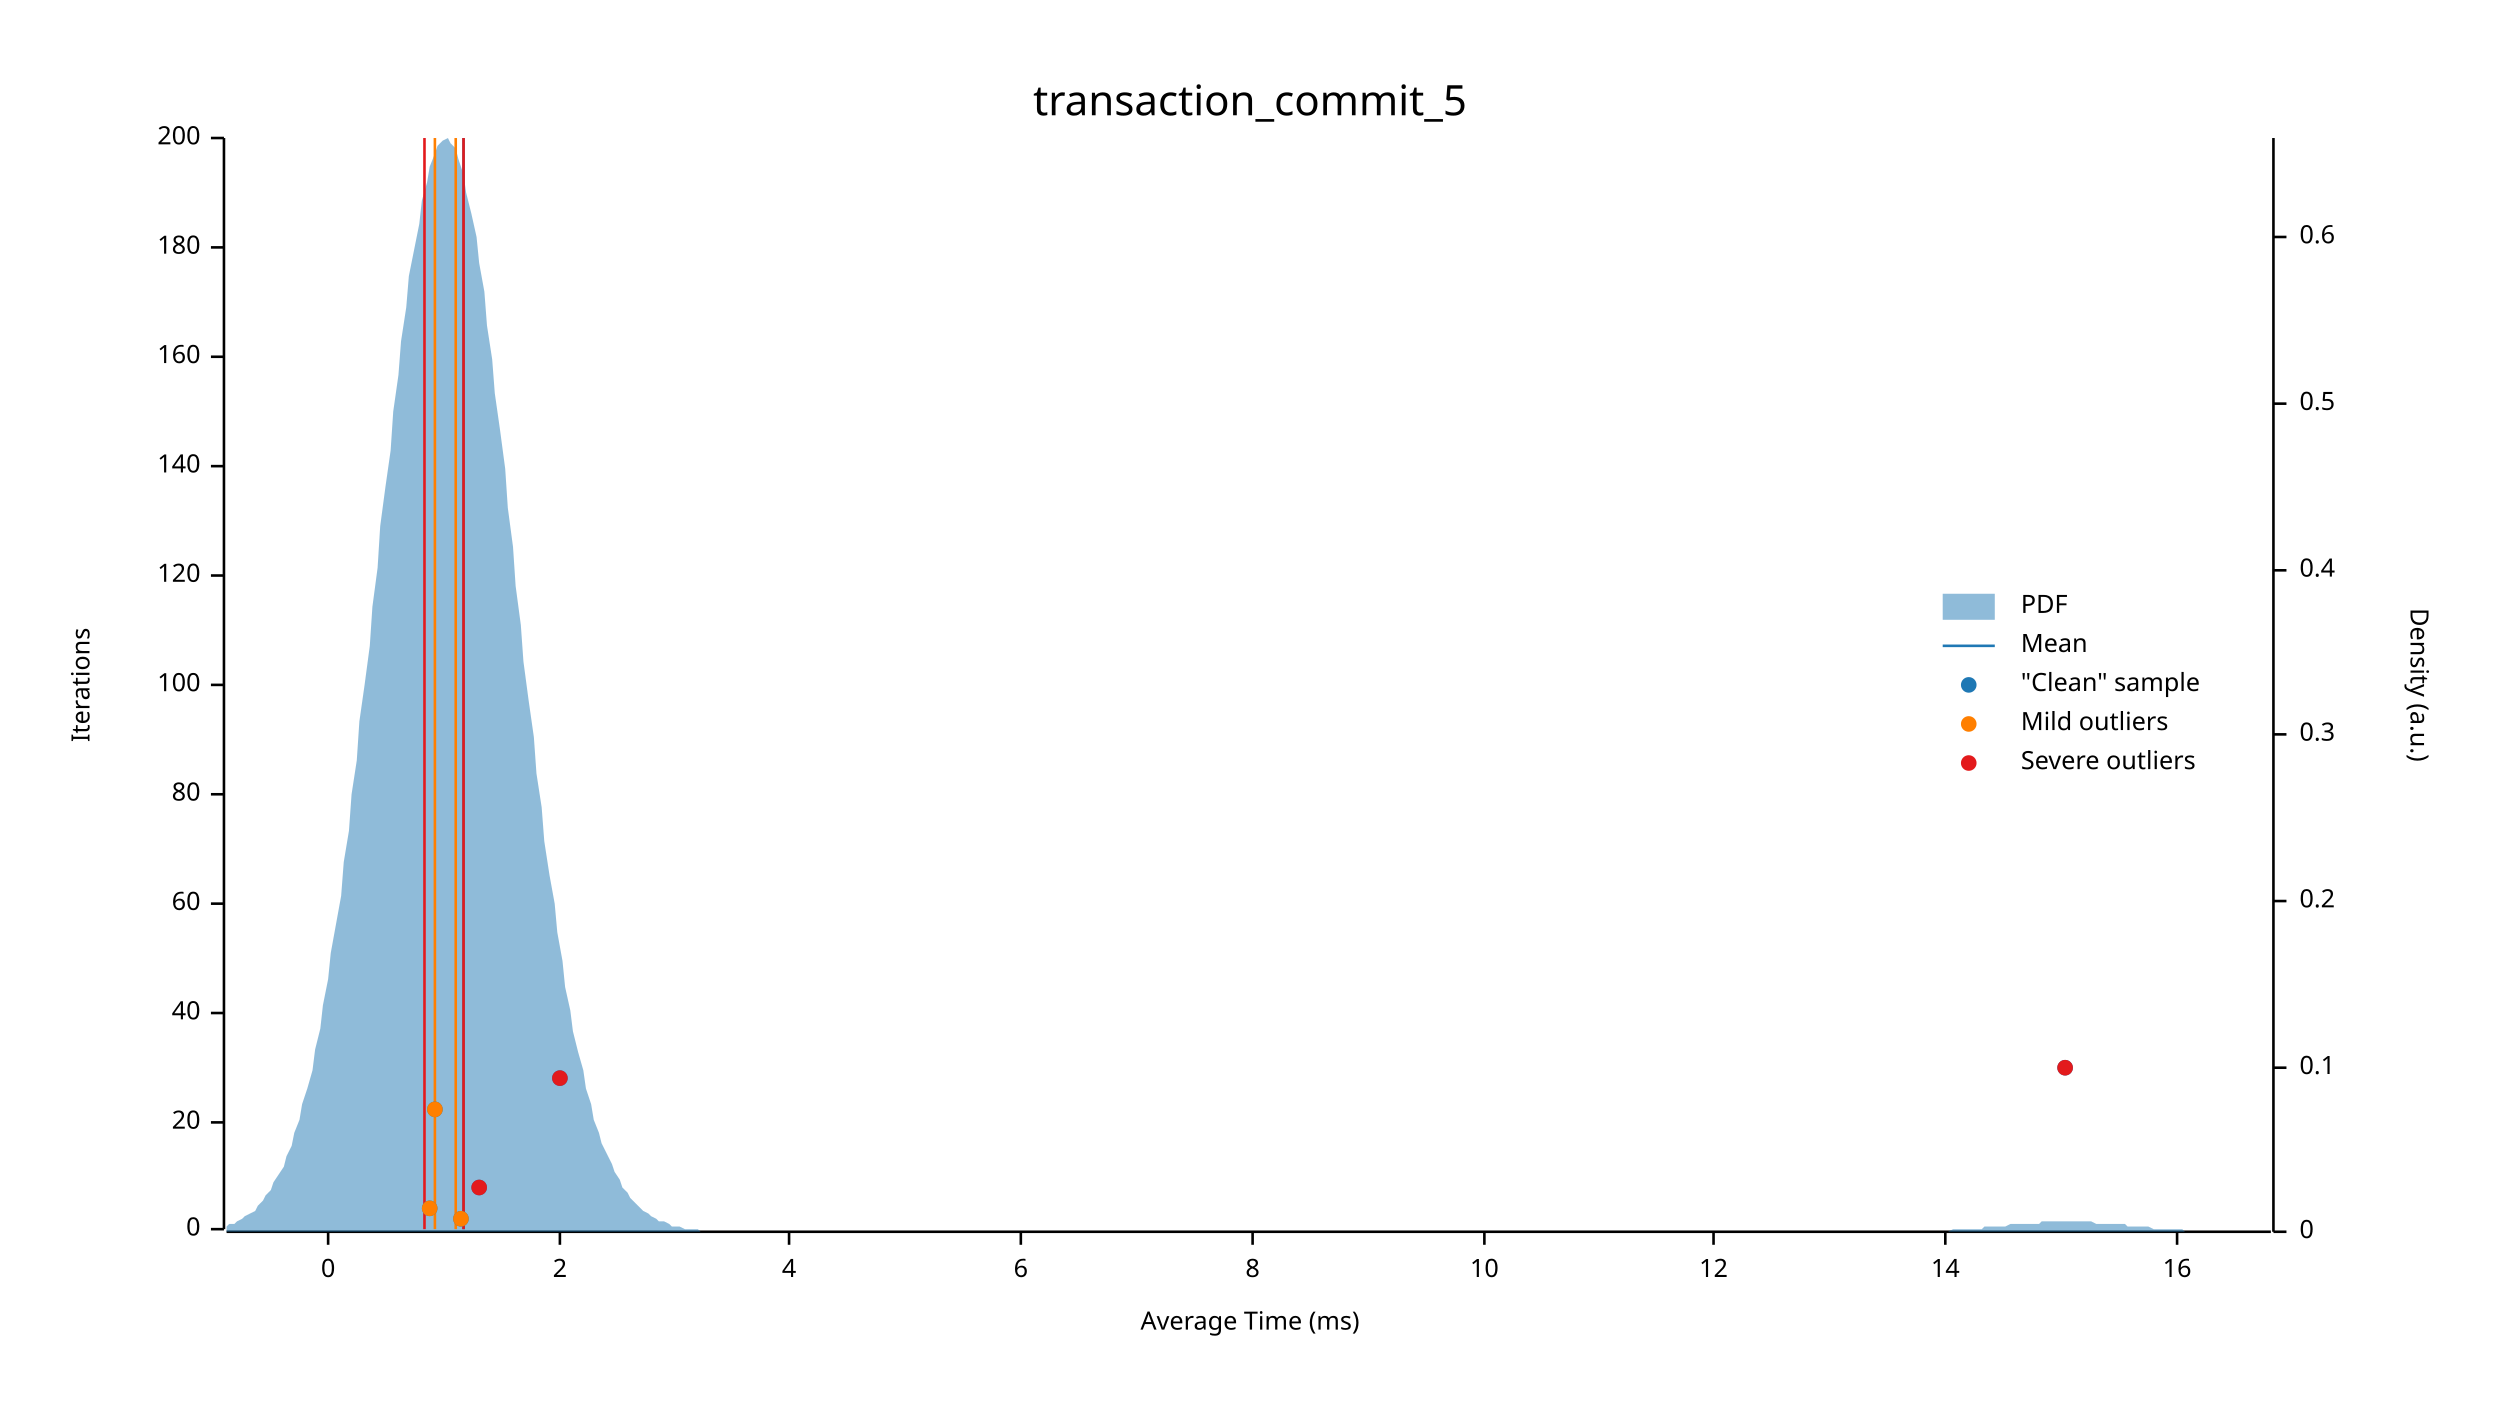
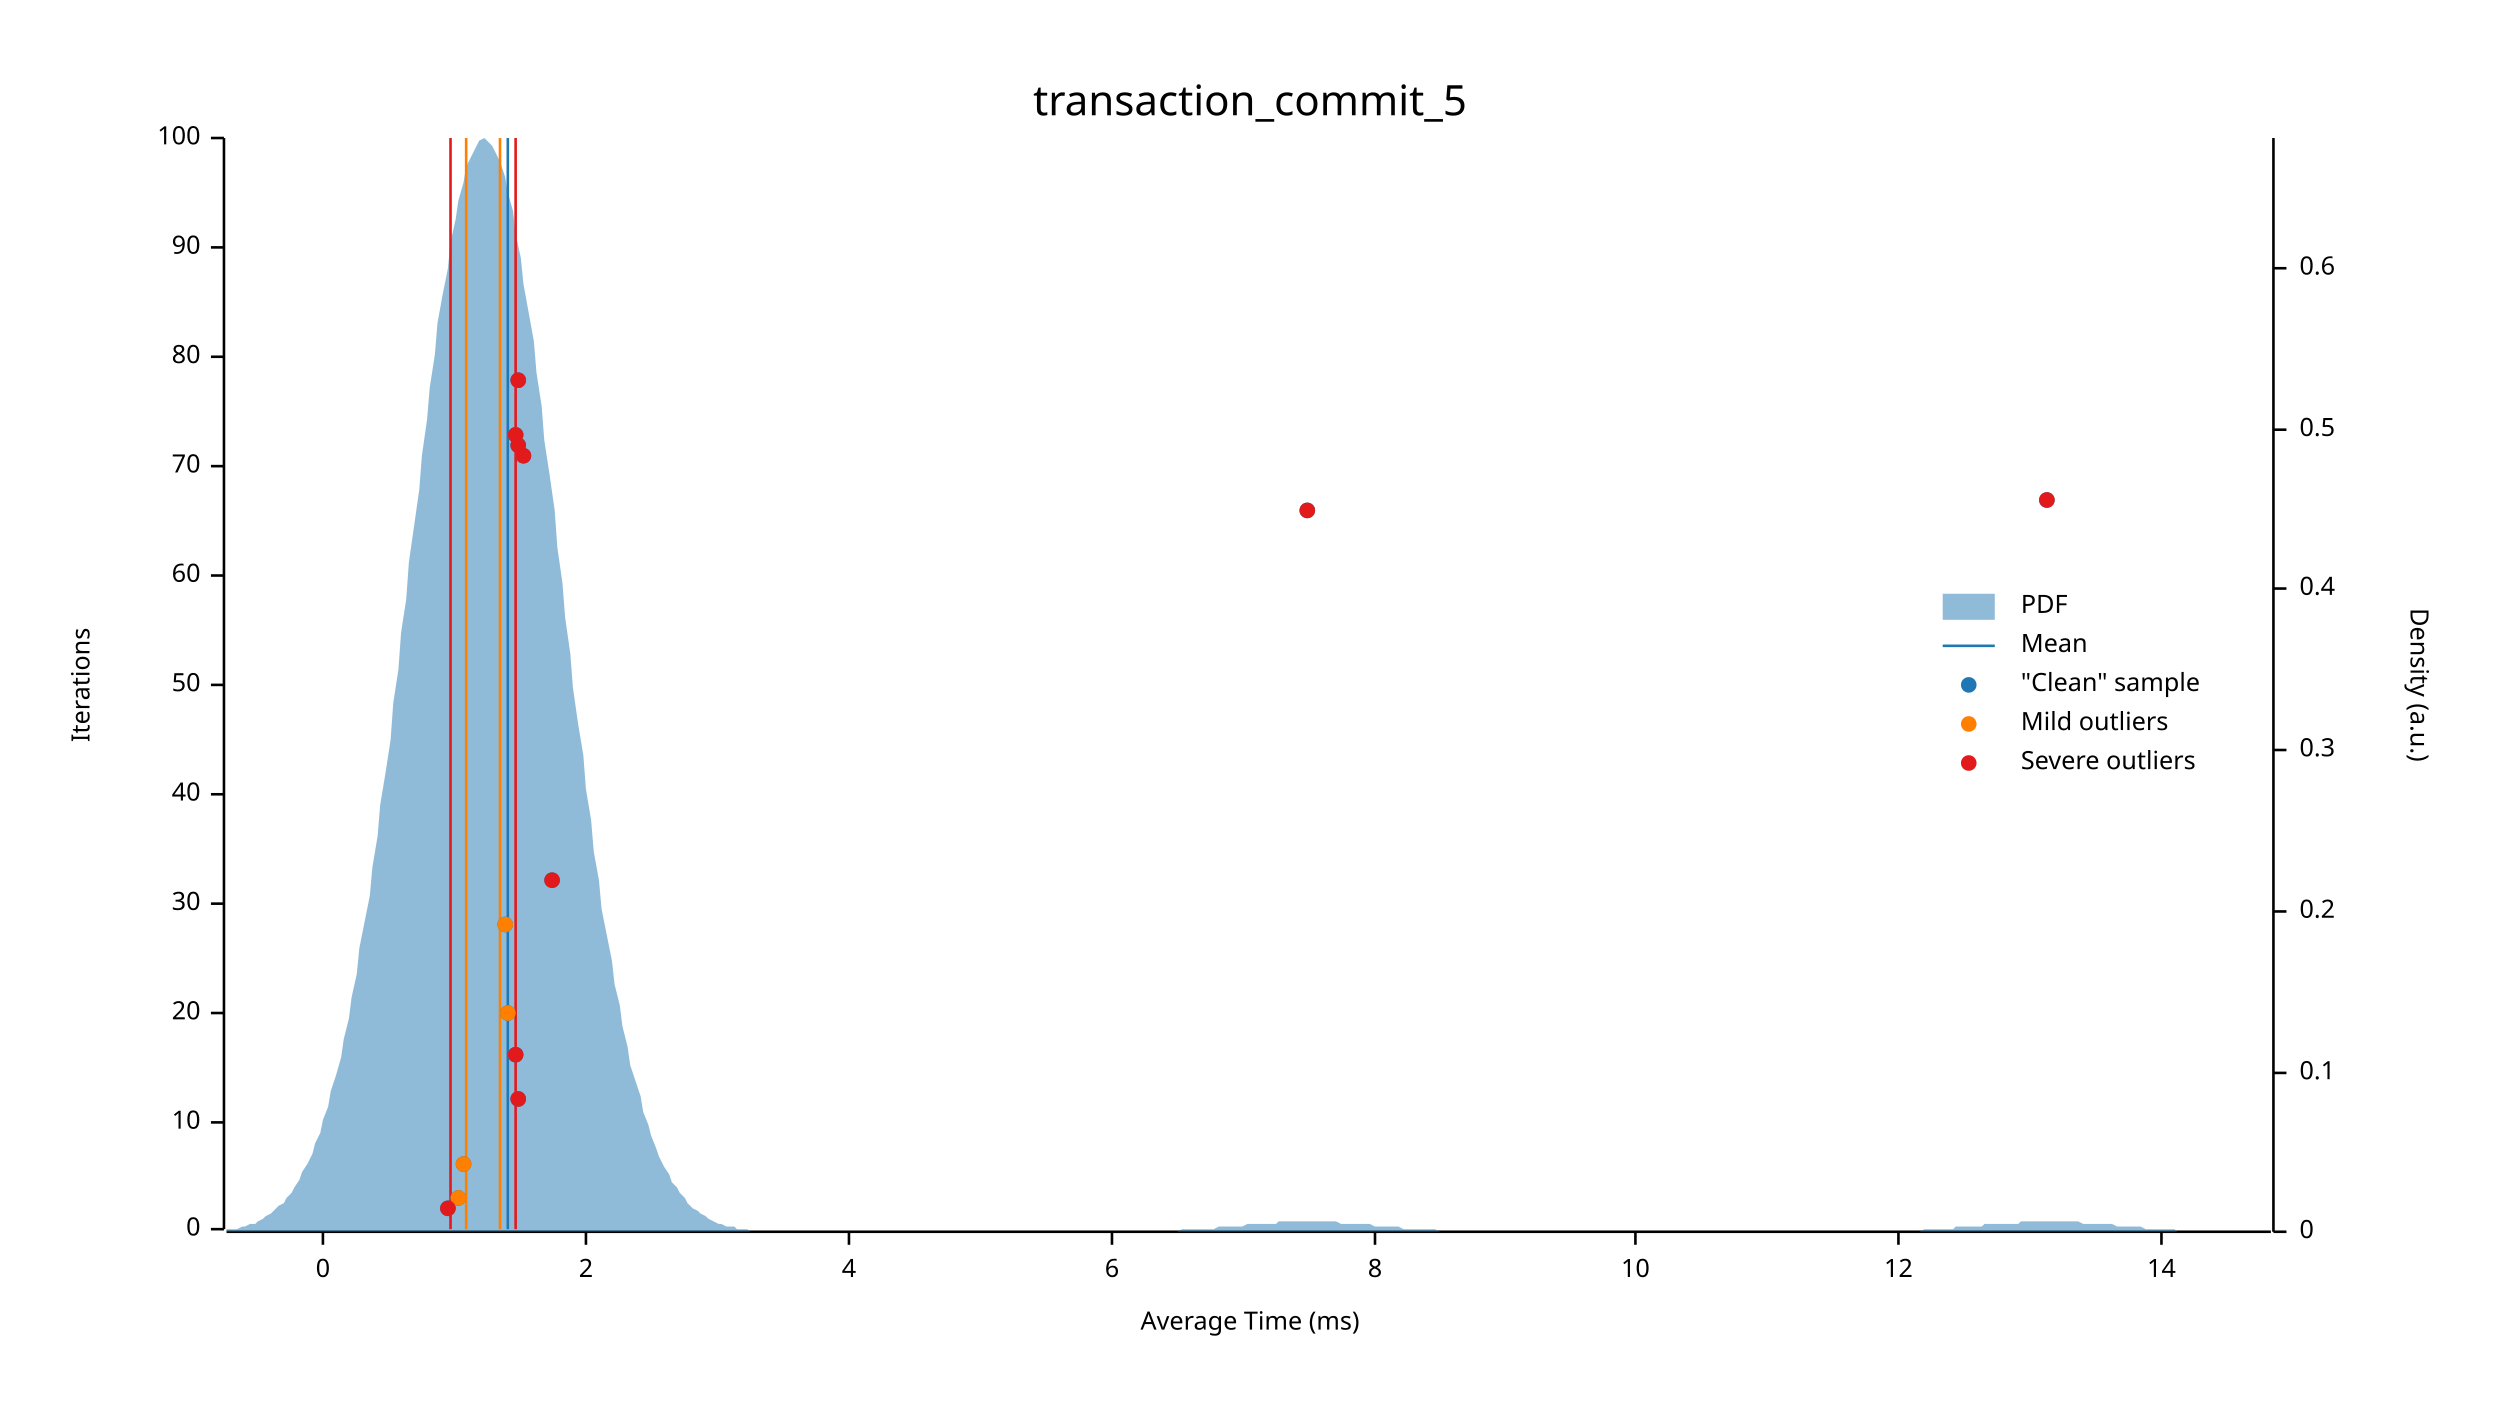
<svg xmlns="http://www.w3.org/2000/svg" width="960" height="540" viewBox="0 0 960 540">
  <text x="480" y="32" dy="0.76em" text-anchor="middle" font-family="sans-serif" font-size="16.129" opacity="1" fill="#000000">
transaction_commit_5
</text>
  <text x="27" y="263" dy="0.76em" text-anchor="middle" font-family="sans-serif" font-size="9.677" opacity="1" fill="#000000" transform="rotate(270, 27, 263)">
Iterations
</text>
  <text x="480" y="513" dy="-0.5ex" text-anchor="middle" font-family="sans-serif" font-size="9.677" opacity="1" fill="#000000">
Average Time (ms)
</text>
  <polyline fill="none" opacity="1" stroke="#000000" stroke-width="1" points="86,53 86,472 " />
  <text x="77" y="472" dy="0.5ex" text-anchor="end" font-family="sans-serif" font-size="9.677" opacity="1" fill="#000000">
0
</text>
  <polyline fill="none" opacity="1" stroke="#000000" stroke-width="1" points="81,472 86,472 " />
  <text x="77" y="431" dy="0.5ex" text-anchor="end" font-family="sans-serif" font-size="9.677" opacity="1" fill="#000000">
- 20
+ 10
</text>
  <polyline fill="none" opacity="1" stroke="#000000" stroke-width="1" points="81,431 86,431 " />
  <text x="77" y="389" dy="0.5ex" text-anchor="end" font-family="sans-serif" font-size="9.677" opacity="1" fill="#000000">
- 40
+ 20
</text>
  <polyline fill="none" opacity="1" stroke="#000000" stroke-width="1" points="81,389 86,389 " />
  <text x="77" y="347" dy="0.5ex" text-anchor="end" font-family="sans-serif" font-size="9.677" opacity="1" fill="#000000">
- 60
+ 30
</text>
  <polyline fill="none" opacity="1" stroke="#000000" stroke-width="1" points="81,347 86,347 " />
  <text x="77" y="305" dy="0.5ex" text-anchor="end" font-family="sans-serif" font-size="9.677" opacity="1" fill="#000000">
- 80
+ 40
</text>
  <polyline fill="none" opacity="1" stroke="#000000" stroke-width="1" points="81,305 86,305 " />
  <text x="77" y="263" dy="0.5ex" text-anchor="end" font-family="sans-serif" font-size="9.677" opacity="1" fill="#000000">
- 100
+ 50
</text>
  <polyline fill="none" opacity="1" stroke="#000000" stroke-width="1" points="81,263 86,263 " />
  <text x="77" y="221" dy="0.5ex" text-anchor="end" font-family="sans-serif" font-size="9.677" opacity="1" fill="#000000">
- 120
+ 60
</text>
  <polyline fill="none" opacity="1" stroke="#000000" stroke-width="1" points="81,221 86,221 " />
  <text x="77" y="179" dy="0.5ex" text-anchor="end" font-family="sans-serif" font-size="9.677" opacity="1" fill="#000000">
- 140
+ 70
</text>
  <polyline fill="none" opacity="1" stroke="#000000" stroke-width="1" points="81,179 86,179 " />
  <text x="77" y="137" dy="0.5ex" text-anchor="end" font-family="sans-serif" font-size="9.677" opacity="1" fill="#000000">
- 160
+ 80
</text>
  <polyline fill="none" opacity="1" stroke="#000000" stroke-width="1" points="81,137 86,137 " />
  <text x="77" y="95" dy="0.5ex" text-anchor="end" font-family="sans-serif" font-size="9.677" opacity="1" fill="#000000">
- 180
+ 90
</text>
  <polyline fill="none" opacity="1" stroke="#000000" stroke-width="1" points="81,95 86,95 " />
  <text x="77" y="53" dy="0.5ex" text-anchor="end" font-family="sans-serif" font-size="9.677" opacity="1" fill="#000000">
- 200
+ 100
</text>
  <polyline fill="none" opacity="1" stroke="#000000" stroke-width="1" points="81,53 86,53 " />
  <polyline fill="none" opacity="1" stroke="#000000" stroke-width="1" points="87,473 872,473 " />
-   <text x="126" y="483" dy="0.76em" text-anchor="middle" font-family="sans-serif" font-size="9.677" opacity="1" fill="#000000">
+   <text x="124" y="483" dy="0.76em" text-anchor="middle" font-family="sans-serif" font-size="9.677" opacity="1" fill="#000000">
0
</text>
-   <polyline fill="none" opacity="1" stroke="#000000" stroke-width="1" points="126,473 126,478 " />
-   <text x="215" y="483" dy="0.76em" text-anchor="middle" font-family="sans-serif" font-size="9.677" opacity="1" fill="#000000">
+   <polyline fill="none" opacity="1" stroke="#000000" stroke-width="1" points="124,473 124,478 " />
+   <text x="225" y="483" dy="0.76em" text-anchor="middle" font-family="sans-serif" font-size="9.677" opacity="1" fill="#000000">
2
</text>
-   <polyline fill="none" opacity="1" stroke="#000000" stroke-width="1" points="215,473 215,478 " />
-   <text x="303" y="483" dy="0.76em" text-anchor="middle" font-family="sans-serif" font-size="9.677" opacity="1" fill="#000000">
+   <polyline fill="none" opacity="1" stroke="#000000" stroke-width="1" points="225,473 225,478 " />
+   <text x="326" y="483" dy="0.76em" text-anchor="middle" font-family="sans-serif" font-size="9.677" opacity="1" fill="#000000">
4
</text>
-   <polyline fill="none" opacity="1" stroke="#000000" stroke-width="1" points="303,473 303,478 " />
-   <text x="392" y="483" dy="0.76em" text-anchor="middle" font-family="sans-serif" font-size="9.677" opacity="1" fill="#000000">
+   <polyline fill="none" opacity="1" stroke="#000000" stroke-width="1" points="326,473 326,478 " />
+   <text x="427" y="483" dy="0.76em" text-anchor="middle" font-family="sans-serif" font-size="9.677" opacity="1" fill="#000000">
6
</text>
-   <polyline fill="none" opacity="1" stroke="#000000" stroke-width="1" points="392,473 392,478 " />
-   <text x="481" y="483" dy="0.76em" text-anchor="middle" font-family="sans-serif" font-size="9.677" opacity="1" fill="#000000">
+   <polyline fill="none" opacity="1" stroke="#000000" stroke-width="1" points="427,473 427,478 " />
+   <text x="528" y="483" dy="0.76em" text-anchor="middle" font-family="sans-serif" font-size="9.677" opacity="1" fill="#000000">
8
</text>
-   <polyline fill="none" opacity="1" stroke="#000000" stroke-width="1" points="481,473 481,478 " />
-   <text x="570" y="483" dy="0.76em" text-anchor="middle" font-family="sans-serif" font-size="9.677" opacity="1" fill="#000000">
+   <polyline fill="none" opacity="1" stroke="#000000" stroke-width="1" points="528,473 528,478 " />
+   <text x="628" y="483" dy="0.76em" text-anchor="middle" font-family="sans-serif" font-size="9.677" opacity="1" fill="#000000">
10
</text>
-   <polyline fill="none" opacity="1" stroke="#000000" stroke-width="1" points="570,473 570,478 " />
-   <text x="658" y="483" dy="0.76em" text-anchor="middle" font-family="sans-serif" font-size="9.677" opacity="1" fill="#000000">
+   <polyline fill="none" opacity="1" stroke="#000000" stroke-width="1" points="628,473 628,478 " />
+   <text x="729" y="483" dy="0.76em" text-anchor="middle" font-family="sans-serif" font-size="9.677" opacity="1" fill="#000000">
12
</text>
-   <polyline fill="none" opacity="1" stroke="#000000" stroke-width="1" points="658,473 658,478 " />
-   <text x="747" y="483" dy="0.76em" text-anchor="middle" font-family="sans-serif" font-size="9.677" opacity="1" fill="#000000">
+   <polyline fill="none" opacity="1" stroke="#000000" stroke-width="1" points="729,473 729,478 " />
+   <text x="830" y="483" dy="0.76em" text-anchor="middle" font-family="sans-serif" font-size="9.677" opacity="1" fill="#000000">
14
</text>
-   <polyline fill="none" opacity="1" stroke="#000000" stroke-width="1" points="747,473 747,478 " />
-   <text x="836" y="483" dy="0.76em" text-anchor="middle" font-family="sans-serif" font-size="9.677" opacity="1" fill="#000000">
- 16
- </text>
-   <polyline fill="none" opacity="1" stroke="#000000" stroke-width="1" points="836,473 836,478 " />
+   <polyline fill="none" opacity="1" stroke="#000000" stroke-width="1" points="830,473 830,478 " />
  <text x="933" y="263" dy="0.76em" text-anchor="middle" font-family="sans-serif" font-size="9.677" opacity="1" fill="#000000" transform="rotate(90, 933, 263)">
Density (a.u.)
</text>
  <polyline fill="none" opacity="1" stroke="#000000" stroke-width="1" points="873,53 873,473 " />
  <text x="883" y="473" dy="0.5ex" text-anchor="start" font-family="sans-serif" font-size="9.677" opacity="1" fill="#000000">
0
</text>
  <polyline fill="none" opacity="1" stroke="#000000" stroke-width="1" points="873,473 878,473 " />
-   <text x="883" y="410" dy="0.5ex" text-anchor="start" font-family="sans-serif" font-size="9.677" opacity="1" fill="#000000">
+   <text x="883" y="412" dy="0.5ex" text-anchor="start" font-family="sans-serif" font-size="9.677" opacity="1" fill="#000000">
0.1
</text>
-   <polyline fill="none" opacity="1" stroke="#000000" stroke-width="1" points="873,410 878,410 " />
-   <text x="883" y="346" dy="0.5ex" text-anchor="start" font-family="sans-serif" font-size="9.677" opacity="1" fill="#000000">
+   <polyline fill="none" opacity="1" stroke="#000000" stroke-width="1" points="873,412 878,412 " />
+   <text x="883" y="350" dy="0.5ex" text-anchor="start" font-family="sans-serif" font-size="9.677" opacity="1" fill="#000000">
0.2
</text>
-   <polyline fill="none" opacity="1" stroke="#000000" stroke-width="1" points="873,346 878,346 " />
-   <text x="883" y="282" dy="0.5ex" text-anchor="start" font-family="sans-serif" font-size="9.677" opacity="1" fill="#000000">
+   <polyline fill="none" opacity="1" stroke="#000000" stroke-width="1" points="873,350 878,350 " />
+   <text x="883" y="288" dy="0.5ex" text-anchor="start" font-family="sans-serif" font-size="9.677" opacity="1" fill="#000000">
0.3
</text>
-   <polyline fill="none" opacity="1" stroke="#000000" stroke-width="1" points="873,282 878,282 " />
-   <text x="883" y="219" dy="0.5ex" text-anchor="start" font-family="sans-serif" font-size="9.677" opacity="1" fill="#000000">
+   <polyline fill="none" opacity="1" stroke="#000000" stroke-width="1" points="873,288 878,288 " />
+   <text x="883" y="226" dy="0.5ex" text-anchor="start" font-family="sans-serif" font-size="9.677" opacity="1" fill="#000000">
0.4
</text>
-   <polyline fill="none" opacity="1" stroke="#000000" stroke-width="1" points="873,219 878,219 " />
-   <text x="883" y="155" dy="0.5ex" text-anchor="start" font-family="sans-serif" font-size="9.677" opacity="1" fill="#000000">
+   <polyline fill="none" opacity="1" stroke="#000000" stroke-width="1" points="873,226 878,226 " />
+   <text x="883" y="165" dy="0.5ex" text-anchor="start" font-family="sans-serif" font-size="9.677" opacity="1" fill="#000000">
0.5
</text>
-   <polyline fill="none" opacity="1" stroke="#000000" stroke-width="1" points="873,155 878,155 " />
-   <text x="883" y="91" dy="0.5ex" text-anchor="start" font-family="sans-serif" font-size="9.677" opacity="1" fill="#000000">
+   <polyline fill="none" opacity="1" stroke="#000000" stroke-width="1" points="873,165 878,165 " />
+   <text x="883" y="103" dy="0.5ex" text-anchor="start" font-family="sans-serif" font-size="9.677" opacity="1" fill="#000000">
0.6
</text>
-   <polyline fill="none" opacity="1" stroke="#000000" stroke-width="1" points="873,91 878,91 " />
-   <polygon opacity="0.5" fill="#1F78B4" points="87,471 88,470 90,470 91,469 93,468 94,467 96,466 98,465 99,463 101,461 102,459 104,457 105,454 107,451 109,448 110,444 112,440 113,435 115,430 116,424 118,418 120,411 121,403 123,395 124,386 126,376 127,366 129,355 131,344 132,331 134,319 135,305 137,292 138,277 140,263 142,248 143,233 145,218 146,202 148,187 150,173 151,158 153,144 154,131 156,118 157,106 159,96 161,86 162,77 164,70 165,64 167,59 168,56 170,54 172,53 173,55 175,57 176,61 178,67 179,74 181,82 183,91 184,101 186,112 187,125 189,138 190,151 192,165 194,180 195,195 197,210 198,225 200,240 201,254 203,269 205,283 206,297 208,310 209,323 211,336 213,347 214,358 216,369 217,379 219,388 220,396 222,404 224,411 225,418 227,424 228,430 230,435 231,439 233,443 235,447 236,450 238,453 239,456 241,458 242,460 244,462 246,464 247,465 249,466 250,467 252,468 253,469 255,469 257,470 258,471 260,471 261,471 263,472 264,472 266,472 268,472 269,473 271,473 272,473 274,473 276,473 277,473 279,473 280,473 282,473 283,473 285,473 287,473 288,473 290,473 291,473 293,473 294,473 296,473 298,473 299,473 301,473 302,473 304,473 305,473 307,473 309,473 310,473 312,473 313,473 315,473 316,473 318,473 320,473 321,473 323,473 324,473 326,473 327,473 329,473 331,473 332,473 334,473 335,473 337,473 339,473 340,473 342,473 343,473 345,473 346,473 348,473 350,473 351,473 353,473 354,473 356,473 357,473 359,473 361,473 362,473 364,473 365,473 367,473 368,473 370,473 372,473 373,473 375,473 376,473 378,473 379,473 381,473 383,473 384,473 386,473 387,473 389,473 391,473 392,473 394,473 395,473 397,473 398,473 400,473 402,473 403,473 405,473 406,473 408,473 409,473 411,473 413,473 414,473 416,473 417,473 419,473 420,473 422,473 424,473 425,473 427,473 428,473 430,473 431,473 433,473 435,473 436,473 438,473 439,473 441,473 442,473 444,473 446,473 447,473 449,473 450,473 452,473 454,473 455,473 457,473 458,473 460,473 461,473 463,473 465,473 466,473 468,473 469,473 471,473 472,473 474,473 476,473 477,473 479,473 480,473 482,473 483,473 485,473 487,473 488,473 490,473 491,473 493,473 494,473 496,473 498,473 499,473 501,473 502,473 504,473 505,473 507,473 509,473 510,473 512,473 513,473 515,473 517,473 518,473 520,473 521,473 523,473 524,473 526,473 528,473 529,473 531,473 532,473 534,473 535,473 537,473 539,473 540,473 542,473 543,473 545,473 546,473 548,473 550,473 551,473 553,473 554,473 556,473 557,473 559,473 561,473 562,473 564,473 565,473 567,473 568,473 570,473 572,473 573,473 575,473 576,473 578,473 580,473 581,473 583,473 584,473 586,473 587,473 589,473 591,473 592,473 594,473 595,473 597,473 598,473 600,473 602,473 603,473 605,473 606,473 608,473 609,473 611,473 613,473 614,473 616,473 617,473 619,473 620,473 622,473 624,473 625,473 627,473 628,473 630,473 632,473 633,473 635,473 636,473 638,473 639,473 641,473 643,473 644,473 646,473 647,473 649,473 650,473 652,473 654,473 655,473 657,473 658,473 660,473 661,473 663,473 665,473 666,473 668,473 669,473 671,473 672,473 674,473 676,473 677,473 679,473 680,473 682,473 683,473 685,473 687,473 688,473 690,473 691,473 693,473 695,473 696,473 698,473 699,473 701,473 702,473 704,473 706,473 707,473 709,473 710,473 712,473 713,473 715,473 717,473 718,473 720,473 721,473 723,473 724,473 726,473 728,473 729,473 731,473 732,473 734,473 735,473 737,473 739,473 740,473 742,473 743,473 745,473 746,473 748,473 750,472 751,472 753,472 754,472 756,472 758,472 759,472 761,472 762,471 764,471 765,471 767,471 769,471 770,471 772,470 773,470 775,470 776,470 778,470 780,470 781,470 783,470 784,469 786,469 787,469 789,469 791,469 792,469 794,469 795,469 797,469 798,469 800,469 802,469 803,469 805,470 806,470 808,470 809,470 811,470 813,470 814,470 816,470 817,471 819,471 821,471 822,471 824,471 825,471 827,472 828,472 830,472 832,472 833,472 835,472 836,472 838,472 839,473 841,473 843,473 844,473 846,473 847,473 849,473 850,473 852,473 854,473 855,473 857,473 858,473 860,473 861,473 863,473 865,473 866,473 868,473 869,473 871,473 873,473 873,473 87,473 " />
-   <polyline fill="none" opacity="1" stroke="#1F78B4" stroke-width="1" points="178,472 178,53 " />
-   <polyline fill="none" opacity="1" stroke="#FF7F00" stroke-width="1" points="167,472 167,53 " />
-   <polyline fill="none" opacity="1" stroke="#FF7F00" stroke-width="1" points="175,472 175,53 " />
-   <polyline fill="none" opacity="1" stroke="#E31A1C" stroke-width="1" points="163,472 163,53 " />
-   <polyline fill="none" opacity="1" stroke="#E31A1C" stroke-width="1" points="178,472 178,53 " />
-   <circle cx="177" cy="468" r="3" opacity="1" fill="#1F78B4" stroke="none" stroke-width="1" />
-   <circle cx="165" cy="464" r="3" opacity="1" fill="#1F78B4" stroke="none" stroke-width="1" />
-   <circle cx="184" cy="456" r="3" opacity="1" fill="#1F78B4" stroke="none" stroke-width="1" />
-   <circle cx="167" cy="426" r="3" opacity="1" fill="#1F78B4" stroke="none" stroke-width="1" />
-   <circle cx="215" cy="414" r="3" opacity="1" fill="#1F78B4" stroke="none" stroke-width="1" />
-   <circle cx="793" cy="410" r="3" opacity="1" fill="#1F78B4" stroke="none" stroke-width="1" />
-   <circle cx="177" cy="468" r="3" opacity="1" fill="#FF7F00" stroke="none" stroke-width="1" />
-   <circle cx="165" cy="464" r="3" opacity="1" fill="#FF7F00" stroke="none" stroke-width="1" />
-   <circle cx="167" cy="426" r="3" opacity="1" fill="#FF7F00" stroke="none" stroke-width="1" />
-   <circle cx="184" cy="456" r="3" opacity="1" fill="#E31A1C" stroke="none" stroke-width="1" />
-   <circle cx="215" cy="414" r="3" opacity="1" fill="#E31A1C" stroke="none" stroke-width="1" />
-   <circle cx="793" cy="410" r="3" opacity="1" fill="#E31A1C" stroke="none" stroke-width="1" />
+   <polyline fill="none" opacity="1" stroke="#000000" stroke-width="1" points="873,103 878,103 " />
+   <polygon opacity="0.5" fill="#1F78B4" points="87,472 88,472 90,472 91,472 93,471 94,471 96,470 98,470 99,469 101,468 102,467 104,466 105,465 107,463 109,462 110,460 112,458 113,456 115,453 116,450 118,447 120,443 121,439 123,435 124,430 126,425 127,419 129,413 131,406 132,399 134,391 135,383 137,374 138,364 140,354 142,344 143,333 145,321 146,309 148,297 150,284 151,270 153,257 154,243 156,230 157,216 159,202 161,188 162,175 164,161 165,149 167,136 168,124 170,113 172,103 173,93 175,84 176,77 178,70 179,64 181,60 183,56 184,54 186,53 187,54 189,56 190,58 192,62 194,68 195,74 197,81 198,90 200,99 201,109 203,120 205,131 206,143 208,156 209,169 211,182 213,196 214,210 216,224 217,237 219,251 220,264 222,278 224,290 225,303 227,315 228,327 230,338 231,349 233,359 235,369 236,378 238,386 239,394 241,402 242,409 244,415 246,421 247,427 249,432 250,436 252,441 253,444 255,448 257,451 258,454 260,456 261,458 263,460 264,462 266,464 268,465 269,466 271,467 272,468 274,469 276,470 277,470 279,471 280,471 282,471 283,472 285,472 287,472 288,473 290,473 291,473 293,473 294,473 296,473 298,473 299,473 301,473 302,473 304,473 305,473 307,473 309,473 310,473 312,473 313,473 315,473 316,473 318,473 320,473 321,473 323,473 324,473 326,473 327,473 329,473 331,473 332,473 334,473 335,473 337,473 339,473 340,473 342,473 343,473 345,473 346,473 348,473 350,473 351,473 353,473 354,473 356,473 357,473 359,473 361,473 362,473 364,473 365,473 367,473 368,473 370,473 372,473 373,473 375,473 376,473 378,473 379,473 381,473 383,473 384,473 386,473 387,473 389,473 391,473 392,473 394,473 395,473 397,473 398,473 400,473 402,473 403,473 405,473 406,473 408,473 409,473 411,473 413,473 414,473 416,473 417,473 419,473 420,473 422,473 424,473 425,473 427,473 428,473 430,473 431,473 433,473 435,473 436,473 438,473 439,473 441,473 442,473 444,473 446,473 447,473 449,473 450,473 452,473 454,472 455,472 457,472 458,472 460,472 461,472 463,472 465,472 466,472 468,471 469,471 471,471 472,471 474,471 476,471 477,471 479,470 480,470 482,470 483,470 485,470 487,470 488,470 490,470 491,469 493,469 494,469 496,469 498,469 499,469 501,469 502,469 504,469 505,469 507,469 509,469 510,469 512,469 513,469 515,470 517,470 518,470 520,470 521,470 523,470 524,470 526,470 528,471 529,471 531,471 532,471 534,471 535,471 537,471 539,472 540,472 542,472 543,472 545,472 546,472 548,472 550,472 551,472 553,473 554,473 556,473 557,473 559,473 561,473 562,473 564,473 565,473 567,473 568,473 570,473 572,473 573,473 575,473 576,473 578,473 580,473 581,473 583,473 584,473 586,473 587,473 589,473 591,473 592,473 594,473 595,473 597,473 598,473 600,473 602,473 603,473 605,473 606,473 608,473 609,473 611,473 613,473 614,473 616,473 617,473 619,473 620,473 622,473 624,473 625,473 627,473 628,473 630,473 632,473 633,473 635,473 636,473 638,473 639,473 641,473 643,473 644,473 646,473 647,473 649,473 650,473 652,473 654,473 655,473 657,473 658,473 660,473 661,473 663,473 665,473 666,473 668,473 669,473 671,473 672,473 674,473 676,473 677,473 679,473 680,473 682,473 683,473 685,473 687,473 688,473 690,473 691,473 693,473 695,473 696,473 698,473 699,473 701,473 702,473 704,473 706,473 707,473 709,473 710,473 712,473 713,473 715,473 717,473 718,473 720,473 721,473 723,473 724,473 726,473 728,473 729,473 731,473 732,473 734,473 735,473 737,473 739,472 740,472 742,472 743,472 745,472 746,472 748,472 750,472 751,471 753,471 754,471 756,471 758,471 759,471 761,471 762,470 764,470 765,470 767,470 769,470 770,470 772,470 773,470 775,470 776,469 778,469 780,469 781,469 783,469 784,469 786,469 787,469 789,469 791,469 792,469 794,469 795,469 797,469 798,469 800,470 802,470 803,470 805,470 806,470 808,470 809,470 811,470 813,471 814,471 816,471 817,471 819,471 821,471 822,471 824,472 825,472 827,472 828,472 830,472 832,472 833,472 835,472 836,473 838,473 839,473 841,473 843,473 844,473 846,473 847,473 849,473 850,473 852,473 854,473 855,473 857,473 858,473 860,473 861,473 863,473 865,473 866,473 868,473 869,473 871,473 873,473 873,473 87,473 " />
+   <polyline fill="none" opacity="1" stroke="#1F78B4" stroke-width="1" points="195,472 195,53 " />
+   <polyline fill="none" opacity="1" stroke="#FF7F00" stroke-width="1" points="179,472 179,53 " />
+   <polyline fill="none" opacity="1" stroke="#FF7F00" stroke-width="1" points="192,472 192,53 " />
+   <polyline fill="none" opacity="1" stroke="#E31A1C" stroke-width="1" points="173,472 173,53 " />
+   <polyline fill="none" opacity="1" stroke="#E31A1C" stroke-width="1" points="198,472 198,53 " />
+   <circle cx="172" cy="464" r="3" opacity="1" fill="#1F78B4" stroke="none" stroke-width="1" />
+   <circle cx="176" cy="460" r="3" opacity="1" fill="#1F78B4" stroke="none" stroke-width="1" />
+   <circle cx="178" cy="447" r="3" opacity="1" fill="#1F78B4" stroke="none" stroke-width="1" />
+   <circle cx="199" cy="422" r="3" opacity="1" fill="#1F78B4" stroke="none" stroke-width="1" />
+   <circle cx="198" cy="405" r="3" opacity="1" fill="#1F78B4" stroke="none" stroke-width="1" />
+   <circle cx="195" cy="389" r="3" opacity="1" fill="#1F78B4" stroke="none" stroke-width="1" />
+   <circle cx="194" cy="355" r="3" opacity="1" fill="#1F78B4" stroke="none" stroke-width="1" />
+   <circle cx="212" cy="338" r="3" opacity="1" fill="#1F78B4" stroke="none" stroke-width="1" />
+   <circle cx="502" cy="196" r="3" opacity="1" fill="#1F78B4" stroke="none" stroke-width="1" />
+   <circle cx="786" cy="192" r="3" opacity="1" fill="#1F78B4" stroke="none" stroke-width="1" />
+   <circle cx="201" cy="175" r="3" opacity="1" fill="#1F78B4" stroke="none" stroke-width="1" />
+   <circle cx="199" cy="171" r="3" opacity="1" fill="#1F78B4" stroke="none" stroke-width="1" />
+   <circle cx="198" cy="167" r="3" opacity="1" fill="#1F78B4" stroke="none" stroke-width="1" />
+   <circle cx="199" cy="146" r="3" opacity="1" fill="#1F78B4" stroke="none" stroke-width="1" />
+   <circle cx="176" cy="460" r="3" opacity="1" fill="#FF7F00" stroke="none" stroke-width="1" />
+   <circle cx="178" cy="447" r="3" opacity="1" fill="#FF7F00" stroke="none" stroke-width="1" />
+   <circle cx="195" cy="389" r="3" opacity="1" fill="#FF7F00" stroke="none" stroke-width="1" />
+   <circle cx="194" cy="355" r="3" opacity="1" fill="#FF7F00" stroke="none" stroke-width="1" />
+   <circle cx="172" cy="464" r="3" opacity="1" fill="#E31A1C" stroke="none" stroke-width="1" />
+   <circle cx="199" cy="422" r="3" opacity="1" fill="#E31A1C" stroke="none" stroke-width="1" />
+   <circle cx="198" cy="405" r="3" opacity="1" fill="#E31A1C" stroke="none" stroke-width="1" />
+   <circle cx="212" cy="338" r="3" opacity="1" fill="#E31A1C" stroke="none" stroke-width="1" />
+   <circle cx="502" cy="196" r="3" opacity="1" fill="#E31A1C" stroke="none" stroke-width="1" />
+   <circle cx="786" cy="192" r="3" opacity="1" fill="#E31A1C" stroke="none" stroke-width="1" />
+   <circle cx="201" cy="175" r="3" opacity="1" fill="#E31A1C" stroke="none" stroke-width="1" />
+   <circle cx="199" cy="171" r="3" opacity="1" fill="#E31A1C" stroke="none" stroke-width="1" />
+   <circle cx="198" cy="167" r="3" opacity="1" fill="#E31A1C" stroke="none" stroke-width="1" />
+   <circle cx="199" cy="146" r="3" opacity="1" fill="#E31A1C" stroke="none" stroke-width="1" />
  <text x="776" y="228" dy="0.76em" text-anchor="start" font-family="sans-serif" font-size="9.677" opacity="1" fill="#000000">
PDF
</text>
  <text x="776" y="243" dy="0.76em" text-anchor="start" font-family="sans-serif" font-size="9.677" opacity="1" fill="#000000">
Mean
</text>
  <text x="776" y="258" dy="0.76em" text-anchor="start" font-family="sans-serif" font-size="9.677" opacity="1" fill="#000000">
"Clean" sample
</text>
  <text x="776" y="273" dy="0.76em" text-anchor="start" font-family="sans-serif" font-size="9.677" opacity="1" fill="#000000">
Mild outliers
</text>
  <text x="776" y="288" dy="0.76em" text-anchor="start" font-family="sans-serif" font-size="9.677" opacity="1" fill="#000000">
Severe outliers
</text>
  <rect x="746" y="228" width="20" height="10" opacity="0.5" fill="#1F78B4" stroke="none" />
  <polyline fill="none" opacity="1" stroke="#1F78B4" stroke-width="1" points="746,248 766,248 " />
  <circle cx="756" cy="263" r="3" opacity="1" fill="#1F78B4" stroke="none" stroke-width="1" />
  <circle cx="756" cy="278" r="3" opacity="1" fill="#FF7F00" stroke="none" stroke-width="1" />
  <circle cx="756" cy="293" r="3" opacity="1" fill="#E31A1C" stroke="none" stroke-width="1" />
</svg>
